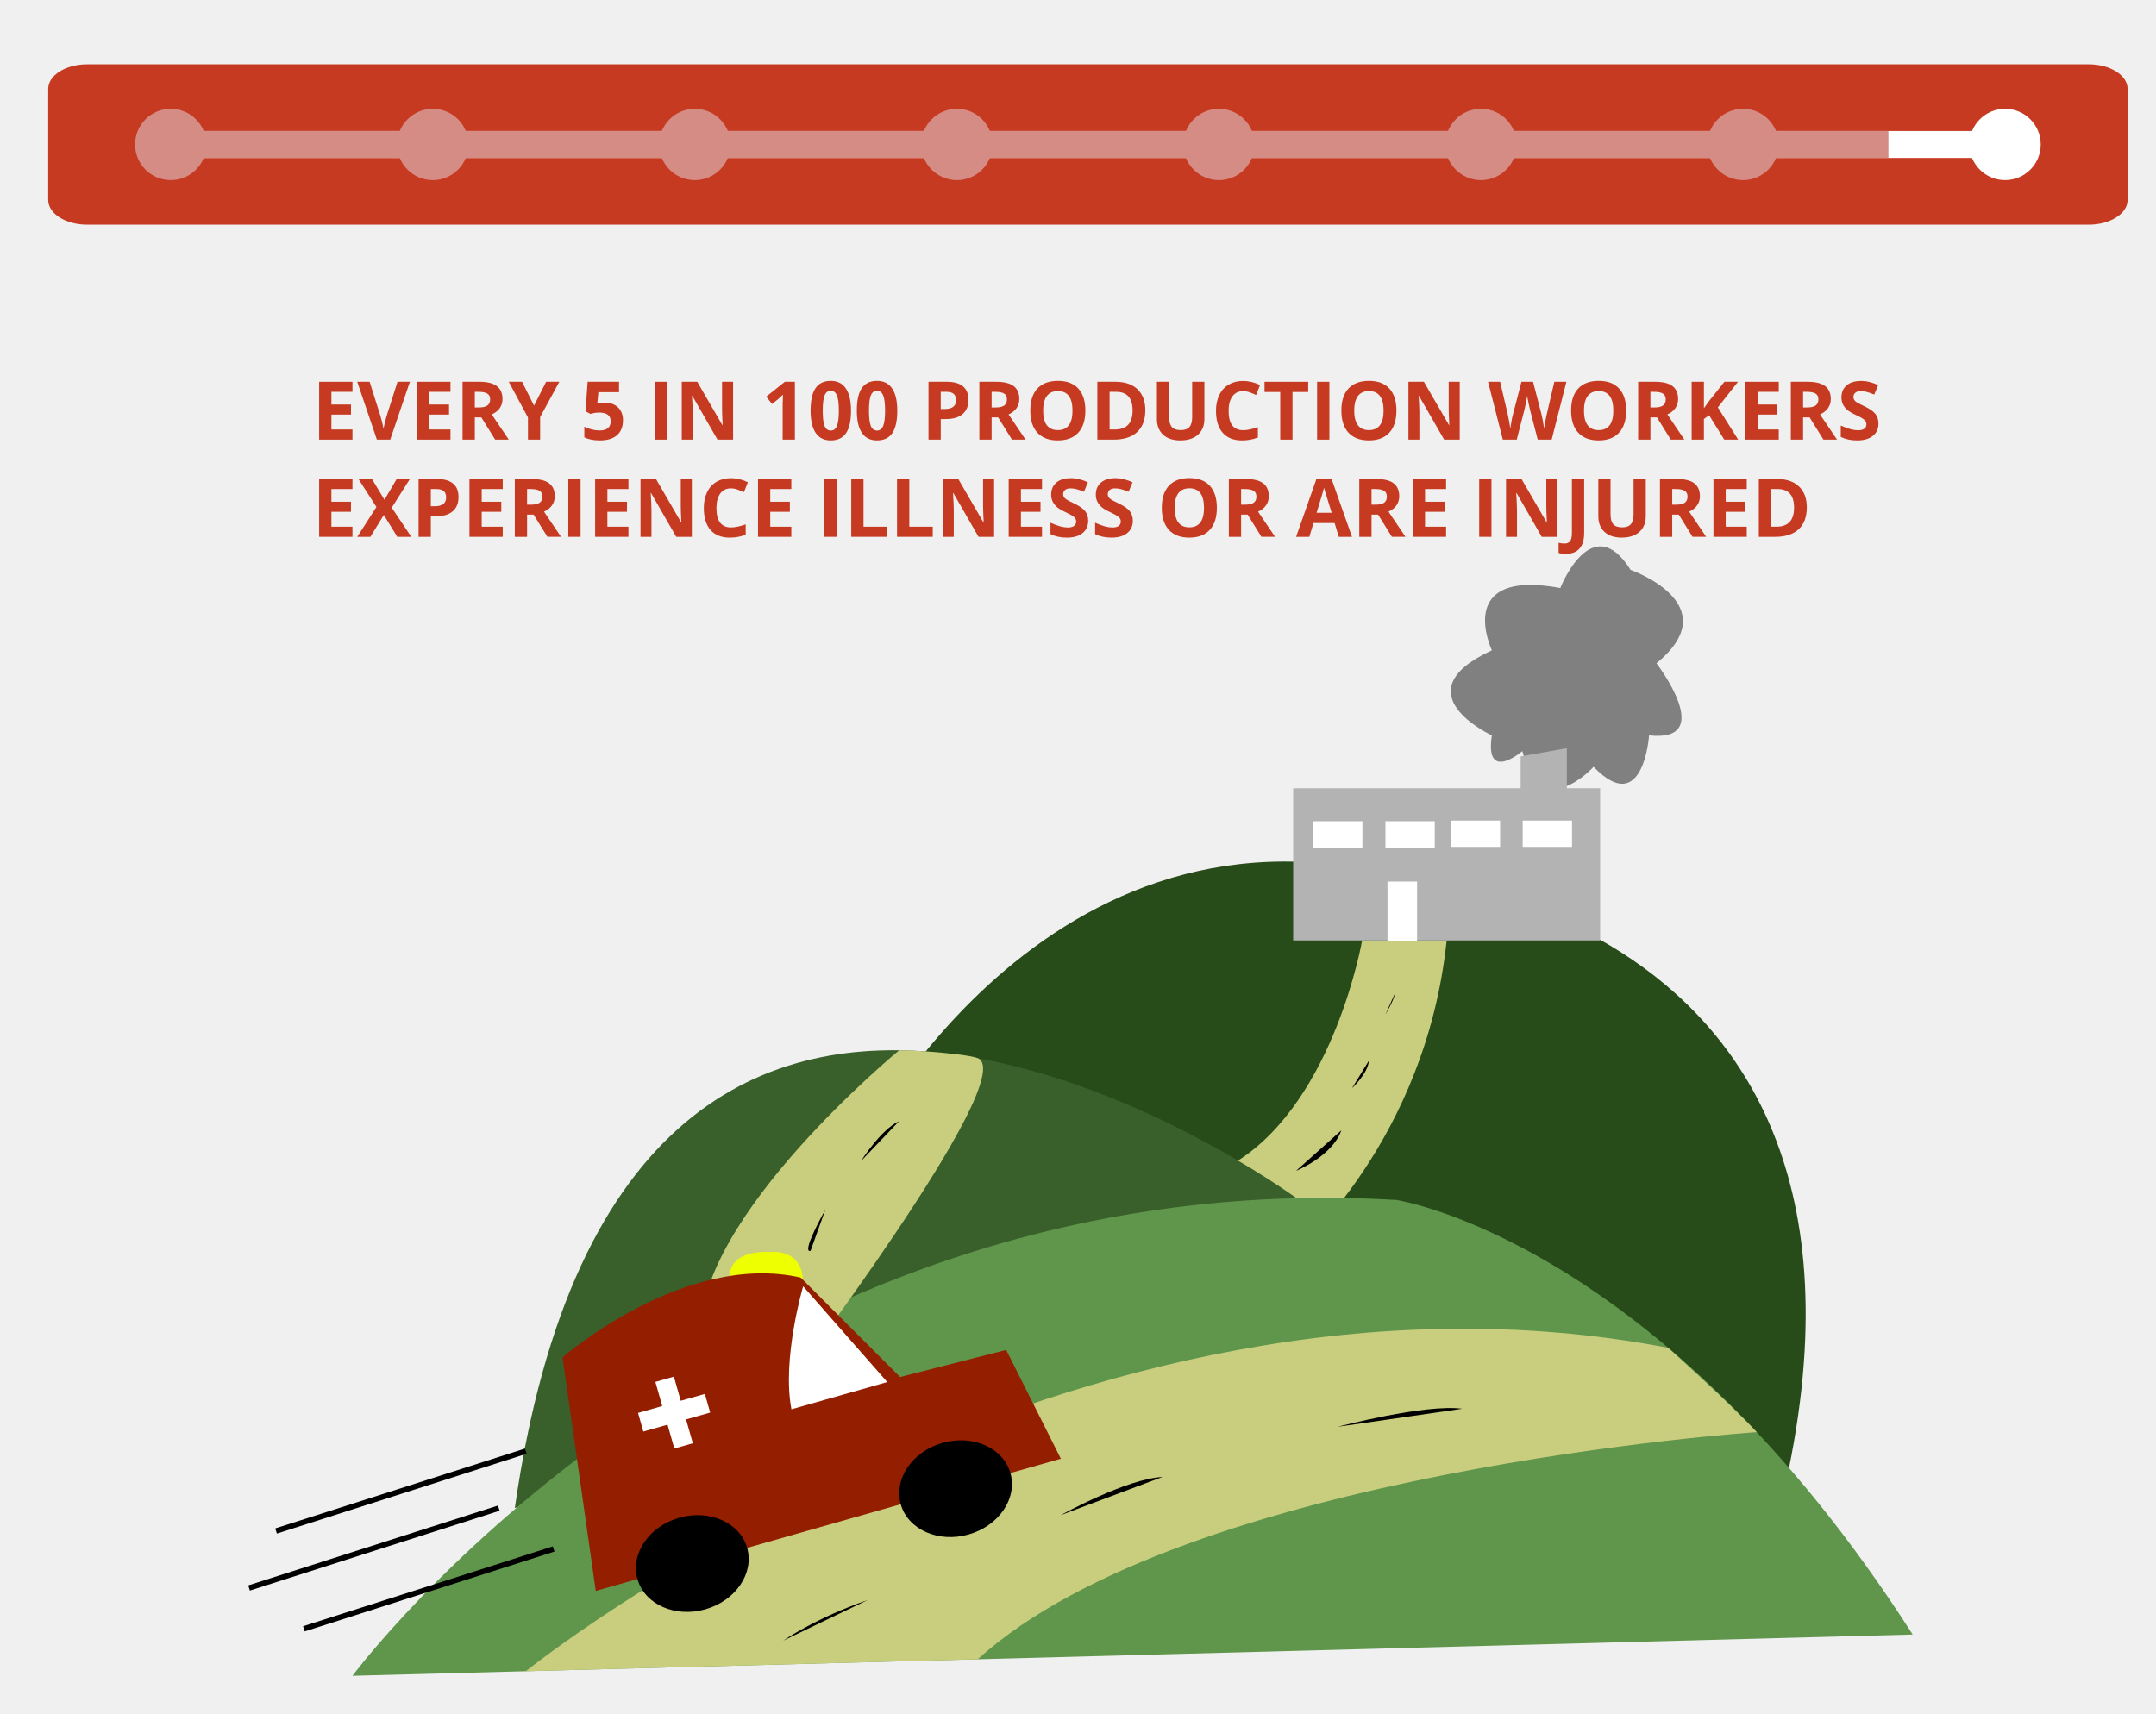
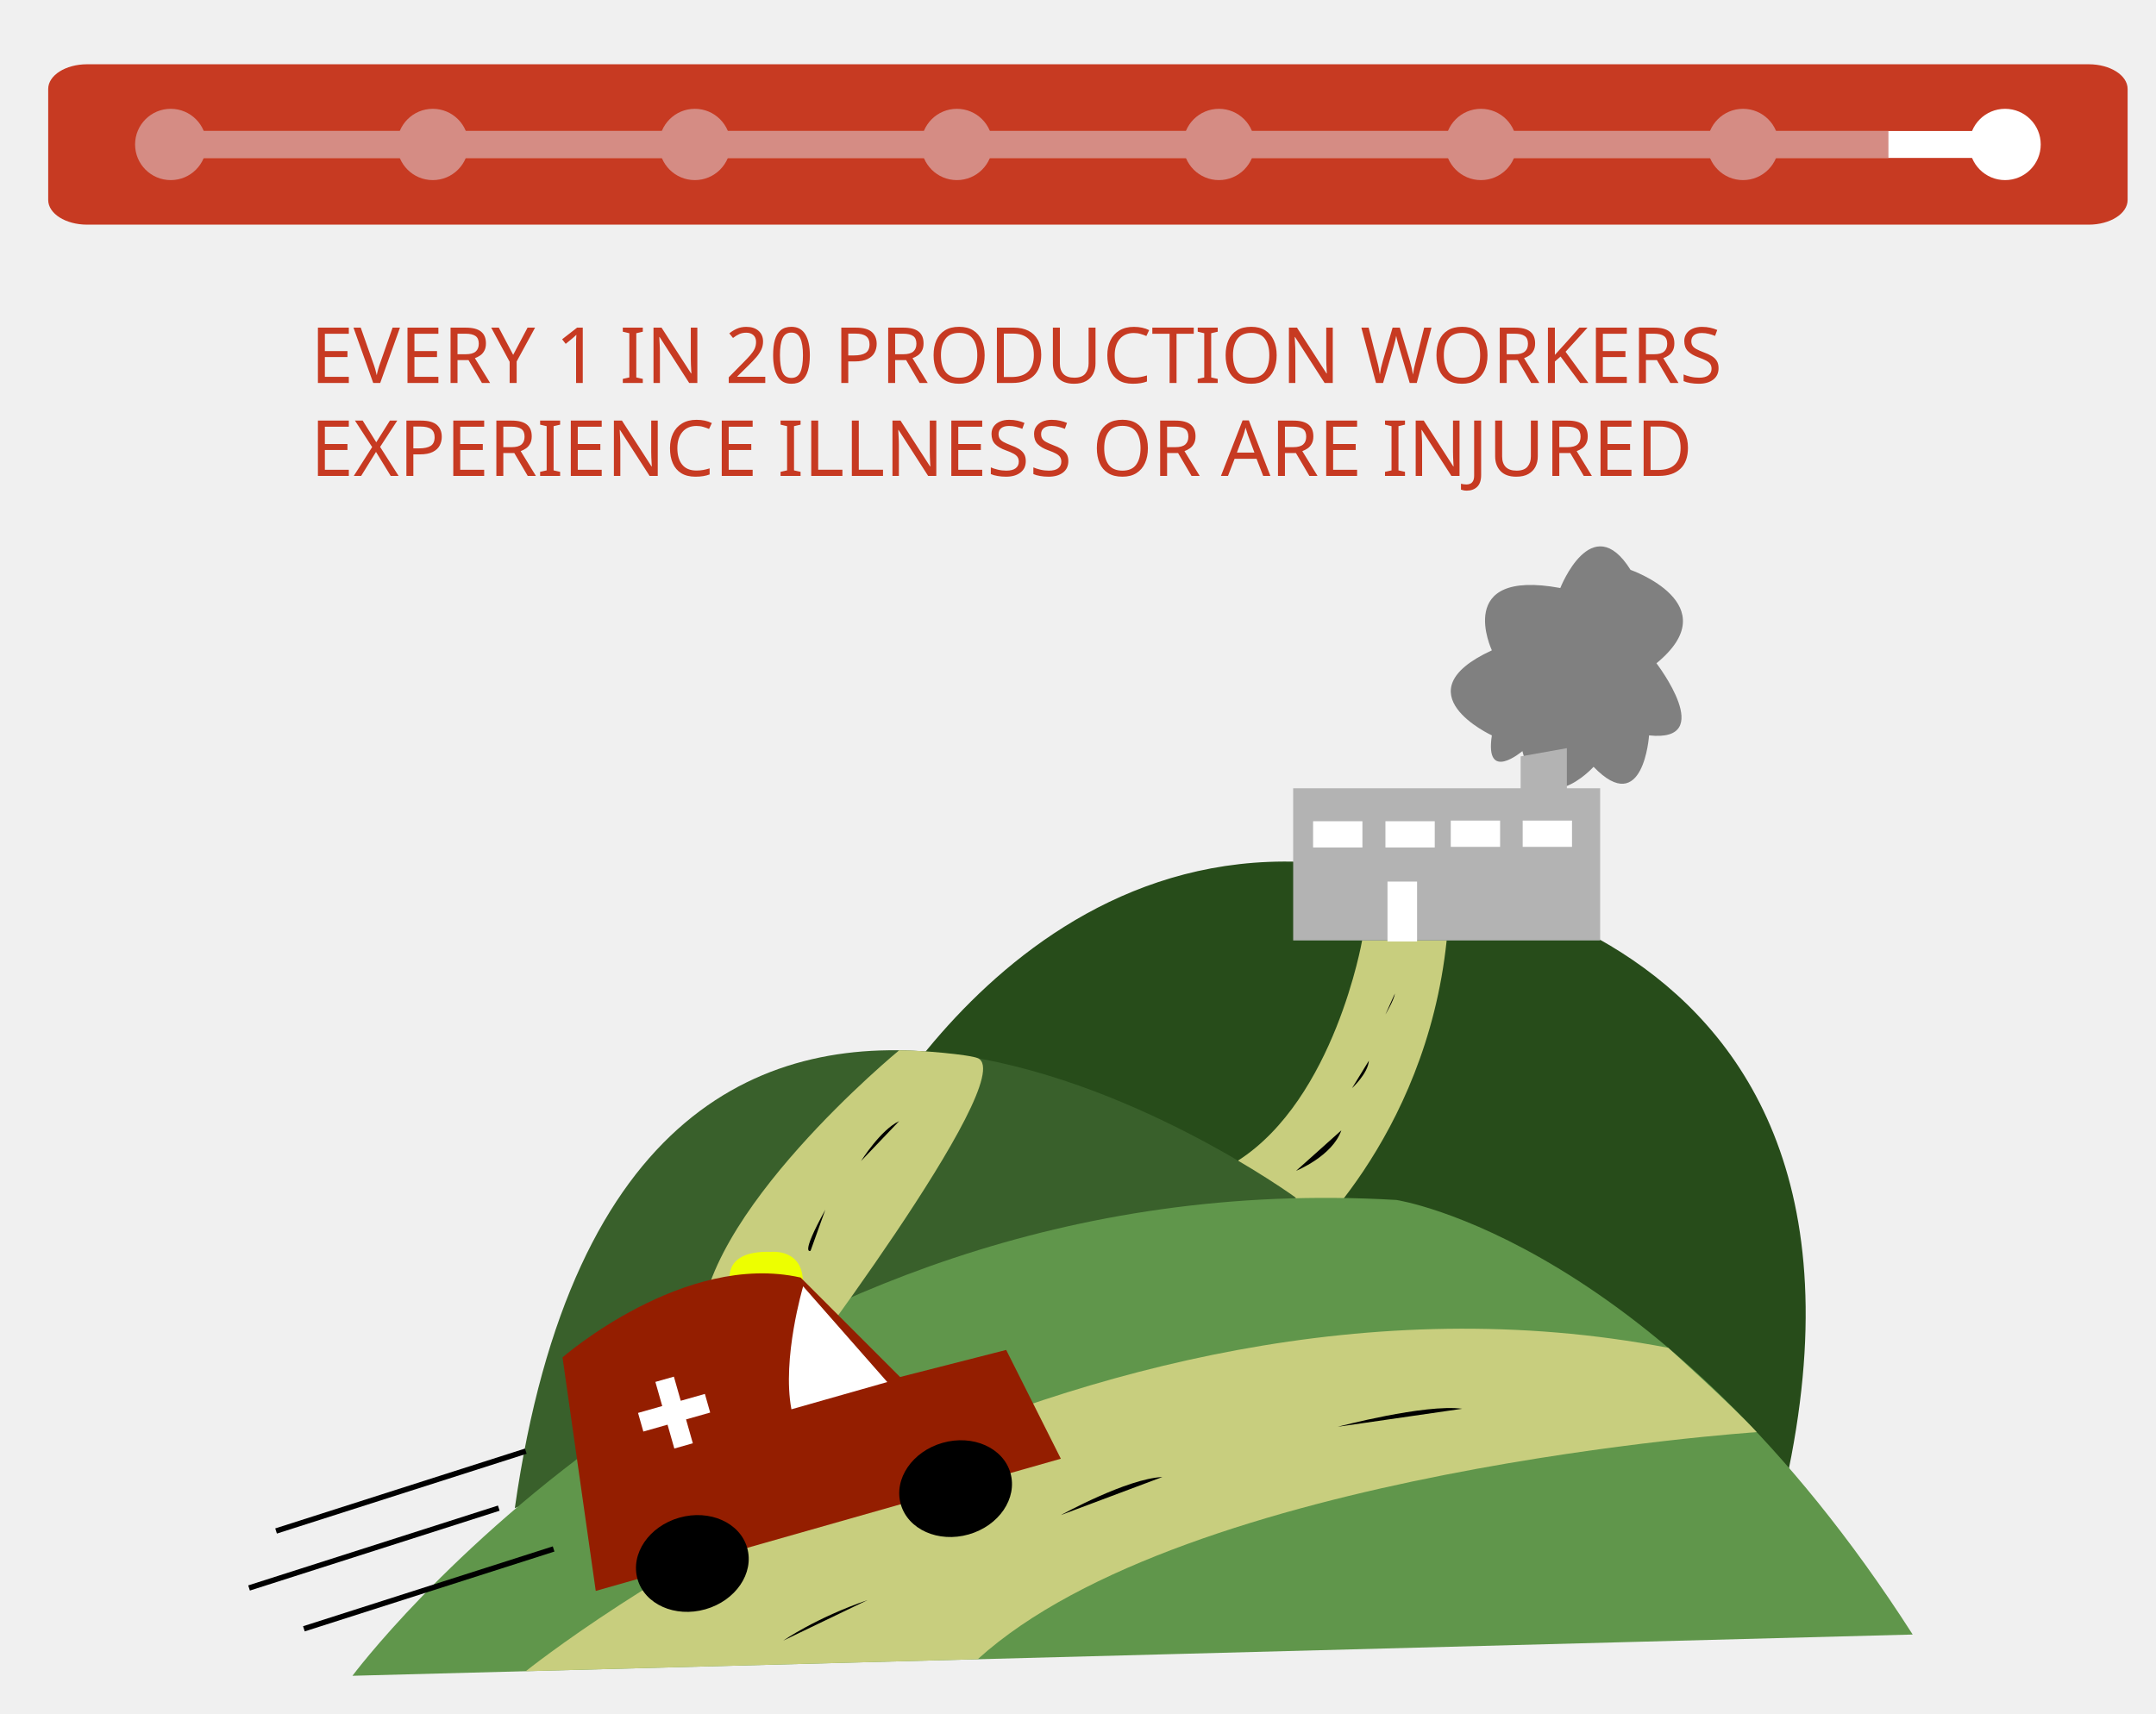
<svg xmlns="http://www.w3.org/2000/svg" version="1.1" id="Layer_1" x="0px" y="0px" width="640px" height="508.919px" viewBox="0 0 640 508.919" enable-background="new 0 0 640 508.919" xml:space="preserve">
  <path fill="#274C1A" d="M252.622,345.716c0,0,54.15-112.988,161.904-85.624c0,0,168.621,10.566,108.55,206.95L252.622,345.716z" />
-   <path fill="#C8CE7E" d="M404.339,279.241c0,0-8.137,46.954-36.838,65.374l17.24,26.758c0,0,38.48-32.577,44.694-92.132H404.339z" />
+   <path fill="#C8CE7E" d="M404.339,279.241c0,0-8.137,46.954-36.838,65.374l17.24,26.758c0,0,38.48-32.577,44.694-92.132  L404.339,279.241L404.339,279.241z" />
  <path fill="#39602B" d="M384.742,355.678c0,0-198.192-144.872-231.921,92.124" />
  <path fill="#60964B" d="M104.624,497.58c0,0,113.361-152.824,309.902-141.28c0,0,78.207,11.77,153.248,129.03L104.624,497.58z" />
  <path fill="#C8CE7E" d="M156.081,496.219c0,0,161.679-130.051,339.118-96.021c0,0,19.207,17.272,26.284,25.04  c0,0-169.37,11.276-231.261,67.433L156.081,496.219z" />
  <path fill="#C8CE7E" d="M266.911,311.86c0,0-59.913,49.251-58.951,84.366c0.962,35.116,23.571,17.798,23.571,17.798  s71.378-93.728,58.813-99.791C288.052,313.128,272.799,311.803,266.911,311.86z" />
  <path fill="#808080" d="M442.857,218.353c0,0-27.447-12.626,0-25.252c0,0-11.528-24.381,20.311-18.504c0,0,9.332-23.786,20.86-5.386  c0,0,29.094,10.166,7.685,27.732c0,0,18.115,23.605-2.196,21.409c0,0-1.647,24.703-16.468,9.332c0,0-15.645,17.303-21.134-4.66  C451.915,223.025,440.661,232.626,442.857,218.353z" />
  <rect x="383.873" y="234.053" fill="#B3B3B3" width="91.125" height="45.188" />
  <polyline fill="#B3B3B3" points="451.394,235.015 451.394,224.596 465.117,222.149 465.117,235.015 " />
  <polyline fill="#FFFFFF" points="411.869,279.554 411.869,261.762 420.652,261.762 420.652,279.554 " />
  <polyline fill="#FFFFFF" points="389.789,243.845 404.428,243.845 404.428,251.644 389.789,251.644 389.789,244.746 " />
  <polyline fill="#FFFFFF" points="411.259,243.845 425.898,243.845 425.898,251.644 411.259,251.644 411.259,244.746 " />
  <polyline fill="#FFFFFF" points="430.658,243.652 445.297,243.652 445.297,251.451 430.658,251.451 430.658,244.553 " />
  <path fill="#EDFF00" d="M217.069,382.475c0,0-4.307-11.305,11.843-10.766c0,0,9.69-1.077,9.42,9.421L217.069,382.475z" />
  <polyline fill="#FFFFFF" points="452.003,243.652 466.642,243.652 466.642,251.451 452.003,251.451 452.003,244.553 " />
  <path fill="#941E00" d="M166.982,403.036c0,0,36.09-31.51,70.689-23.699l29.513,29.53l31.501-8.04l16.223,32.301l-138.063,39.255  L166.982,403.036z" />
-   <ellipse transform="matrix(0.9619 -0.2735 0.2735 0.9619 -119.1284 73.9006)" cx="205.5" cy="464.236" rx="16.926" ry="14.139" />
-   <ellipse transform="matrix(0.9619 -0.2735 0.2735 0.9619 -110.0722 94.4261)" cx="283.648" cy="442.016" rx="16.926" ry="14.139" />
+   <ellipse transform="matrix(-0.2735 -0.9619 0.9619 -0.2735 -184.8289 788.8878)" cx="205.511" cy="464.245" rx="14.139" ry="16.926" />
+   <ellipse transform="matrix(-0.2735 -0.9619 0.9619 -0.2735 -63.9318 835.7591)" cx="283.66" cy="442.024" rx="14.139" ry="16.926" />
  <path fill="#FFFFFF" d="M238.412,381.942c0,0-6.358,21.438-3.48,36.512l28.454-8.09" />
  <g>
    <path fill="#FFFFFF" d="M198.157,423.021l-7.184,2.043l-1.574-5.535l7.184-2.043l-2.037-7.164l5.494-1.562l2.037,7.164l7.165-2.037   l1.574,5.535l-7.165,2.037l2.014,7.082l-5.494,1.562L198.157,423.021z" />
  </g>
  <line fill="none" stroke="#000000" stroke-width="1.615" stroke-miterlimit="10" x1="148.059" y1="447.802" x2="73.929" y2="471.51" />
  <line fill="none" stroke="#000000" stroke-width="1.615" stroke-miterlimit="10" x1="164.339" y1="459.925" x2="90.209" y2="483.633" />
  <line fill="none" stroke="#000000" stroke-width="1.615" stroke-miterlimit="10" x1="156.081" y1="430.882" x2="81.951" y2="454.589" />
-   <g>
-     <g>
-       <path fill="#C73A22" d="M104.624,130.533h-9.888v-17.17h9.888v2.983h-6.248v3.77h5.814v2.983h-5.814v4.427h6.248V130.533z" />
-       <path fill="#C73A22" d="M118.001,113.363h3.675l-5.836,17.17h-3.969l-5.825-17.17h3.675l3.23,10.217    c0.179,0.603,0.365,1.305,0.558,2.108c0.192,0.802,0.311,1.36,0.358,1.673c0.085-0.72,0.38-1.981,0.88-3.782L118.001,113.363z" />
-       <path fill="#C73A22" d="M133.725,130.533h-9.888v-17.17h9.888v2.983h-6.248v3.77h5.814v2.983h-5.814v4.427h6.248V130.533z" />
-       <path fill="#C73A22" d="M140.948,123.945v6.588h-3.641v-17.17h5.003c2.333,0,4.059,0.425,5.179,1.274    c1.12,0.85,1.68,2.14,1.68,3.87c0,1.01-0.278,1.908-0.834,2.695c-0.556,0.786-1.343,1.403-2.36,1.849    c2.584,3.86,4.266,6.354,5.05,7.481h-4.04l-4.099-6.588H140.948z M140.948,120.985h1.174c1.151,0,2-0.192,2.548-0.575    c0.548-0.383,0.822-0.986,0.822-1.809c0-0.814-0.28-1.393-0.839-1.738c-0.56-0.344-1.427-0.517-2.602-0.517h-1.104V120.985z" />
-       <path fill="#C73A22" d="M158.529,120.433l3.582-7.07h3.923l-5.696,10.487v6.682h-3.617v-6.565l-5.695-10.605h3.946    L158.529,120.433z" />
-       <path fill="#C73A22" d="M179.492,119.564c1.659,0,2.981,0.466,3.964,1.398c0.982,0.932,1.473,2.208,1.473,3.829    c0,1.919-0.591,3.394-1.773,4.427c-1.183,1.033-2.874,1.55-5.073,1.55c-1.911,0-3.453-0.309-4.627-0.928v-3.136    c0.618,0.329,1.339,0.597,2.161,0.804c0.822,0.208,1.601,0.311,2.337,0.311c2.215,0,3.324-0.908,3.324-2.725    c0-1.73-1.147-2.595-3.441-2.595c-0.415,0-0.873,0.041-1.374,0.123c-0.502,0.083-0.909,0.171-1.221,0.264l-1.445-0.775    l0.646-8.749h9.313v3.077h-6.13l-0.317,3.371l0.411-0.082C178.196,119.619,178.788,119.564,179.492,119.564z" />
-       <path fill="#C73A22" d="M194.418,130.533v-17.17h3.641v17.17H194.418z" />
-       <path fill="#C73A22" d="M217.613,130.533h-4.627l-7.469-12.989h-0.106c0.148,2.294,0.224,3.93,0.224,4.909v8.08h-3.254v-17.17    h4.592l7.457,12.86h0.083c-0.117-2.231-0.177-3.809-0.177-4.733v-8.127h3.277V130.533z" />
-       <path fill="#C73A22" d="M235.957,130.533h-3.629v-9.935l0.036-1.632l0.058-1.785c-0.603,0.603-1.021,0.998-1.256,1.186    l-1.973,1.585l-1.75-2.184l5.532-4.404h2.983V130.533z" />
-       <path fill="#C73A22" d="M252.622,121.948c0,2.999-0.491,5.219-1.474,6.659c-0.982,1.441-2.495,2.161-4.539,2.161    c-1.981,0-3.474-0.744-4.481-2.231c-1.005-1.487-1.509-3.683-1.509-6.588c0-3.03,0.49-5.263,1.468-6.7    c0.978-1.437,2.485-2.155,4.521-2.155c1.98,0,3.478,0.752,4.492,2.255C252.115,116.851,252.622,119.052,252.622,121.948z     M244.225,121.948c0,2.106,0.181,3.615,0.546,4.527c0.364,0.912,0.976,1.368,1.838,1.368c0.846,0,1.456-0.462,1.832-1.386    c0.376-0.924,0.564-2.427,0.564-4.51c0-2.106-0.19-3.619-0.569-4.539c-0.38-0.92-0.988-1.38-1.826-1.38    c-0.853,0-1.464,0.46-1.832,1.38C244.408,118.329,244.225,119.842,244.225,121.948z" />
-       <path fill="#C73A22" d="M266.351,121.948c0,2.999-0.491,5.219-1.474,6.659c-0.983,1.441-2.495,2.161-4.539,2.161    c-1.981,0-3.474-0.744-4.481-2.231c-1.006-1.487-1.509-3.683-1.509-6.588c0-3.03,0.489-5.263,1.468-6.7    c0.979-1.437,2.486-2.155,4.522-2.155c1.98,0,3.478,0.752,4.492,2.255C265.844,116.851,266.351,119.052,266.351,121.948z     M257.953,121.948c0,2.106,0.182,3.615,0.547,4.527c0.364,0.912,0.976,1.368,1.838,1.368c0.846,0,1.456-0.462,1.832-1.386    c0.376-0.924,0.564-2.427,0.564-4.51c0-2.106-0.19-3.619-0.569-4.539c-0.38-0.92-0.989-1.38-1.826-1.38    c-0.854,0-1.465,0.46-1.832,1.38C258.138,118.329,257.953,119.842,257.953,121.948z" />
-       <path fill="#C73A22" d="M287.478,118.719c0,1.848-0.577,3.261-1.732,4.24c-1.155,0.979-2.797,1.468-4.926,1.468h-1.562v6.107    h-3.641v-17.17h5.485c2.082,0,3.666,0.448,4.75,1.344C286.936,115.605,287.478,116.942,287.478,118.719z M279.257,121.443h1.198    c1.12,0,1.957-0.221,2.513-0.663c0.556-0.443,0.834-1.087,0.834-1.932c0-0.853-0.233-1.483-0.699-1.891    c-0.466-0.407-1.196-0.611-2.19-0.611h-1.656V121.443z" />
-       <path fill="#C73A22" d="M294.36,123.945v6.588h-3.641v-17.17h5.003c2.333,0,4.06,0.425,5.18,1.274    c1.119,0.85,1.679,2.14,1.679,3.87c0,1.01-0.278,1.908-0.833,2.695c-0.556,0.786-1.344,1.403-2.361,1.849    c2.584,3.86,4.267,6.354,5.05,7.481h-4.04l-4.098-6.588H294.36z M294.36,120.985h1.174c1.151,0,2-0.192,2.549-0.575    c0.548-0.383,0.822-0.986,0.822-1.809c0-0.814-0.28-1.393-0.84-1.738c-0.56-0.344-1.427-0.517-2.602-0.517h-1.104V120.985z" />
-       <path fill="#C73A22" d="M322.182,121.925c0,2.842-0.705,5.026-2.114,6.553c-1.409,1.527-3.429,2.29-6.06,2.29    c-2.631,0-4.651-0.763-6.06-2.29c-1.409-1.527-2.114-3.719-2.114-6.577c0-2.858,0.706-5.04,2.12-6.547    c1.413-1.507,3.439-2.261,6.077-2.261c2.639,0,4.657,0.76,6.054,2.278C321.483,116.891,322.182,119.075,322.182,121.925z     M309.651,121.925c0,1.919,0.365,3.363,1.092,4.334c0.729,0.971,1.817,1.456,3.266,1.456c2.904,0,4.357-1.93,4.357-5.79    c0-3.868-1.444-5.802-4.334-5.802c-1.448,0-2.54,0.487-3.276,1.462C310.019,118.56,309.651,120.007,309.651,121.925z" />
-       <path fill="#C73A22" d="M339.985,121.784c0,2.827-0.804,4.991-2.413,6.494c-1.609,1.503-3.933,2.255-6.97,2.255h-4.862v-17.17    h5.391c2.803,0,4.979,0.74,6.53,2.22C339.211,117.063,339.985,119.13,339.985,121.784z M336.204,121.878    c0-3.688-1.629-5.531-4.886-5.531h-1.938v11.18h1.562C334.45,127.527,336.204,125.644,336.204,121.878z" />
-       <path fill="#C73A22" d="M357.519,113.363v11.11c0,1.268-0.284,2.38-0.851,3.335c-0.568,0.955-1.388,1.687-2.461,2.196    c-1.073,0.509-2.341,0.763-3.805,0.763c-2.208,0-3.922-0.566-5.144-1.697c-1.221-1.132-1.832-2.68-1.832-4.645v-11.063h3.629    v10.511c0,1.323,0.266,2.294,0.799,2.913c0.532,0.619,1.413,0.928,2.642,0.928c1.19,0,2.053-0.311,2.589-0.934    c0.536-0.622,0.804-1.599,0.804-2.93v-10.487H357.519z" />
-       <path fill="#C73A22" d="M369.016,116.147c-1.37,0-2.431,0.515-3.182,1.544c-0.752,1.03-1.127,2.465-1.127,4.304    c0,3.829,1.437,5.743,4.31,5.743c1.206,0,2.666-0.301,4.381-0.904v3.053c-1.409,0.587-2.983,0.881-4.721,0.881    c-2.497,0-4.408-0.757-5.731-2.273c-1.323-1.515-1.984-3.689-1.984-6.524c0-1.785,0.324-3.349,0.974-4.691    c0.65-1.343,1.583-2.372,2.801-3.089c1.218-0.716,2.645-1.074,4.28-1.074c1.669,0,3.344,0.404,5.026,1.21l-1.174,2.959    c-0.642-0.305-1.287-0.571-1.937-0.799C370.281,116.26,369.643,116.147,369.016,116.147z" />
-       <path fill="#C73A22" d="M383.674,130.533h-3.641v-14.14h-4.663v-3.03h12.965v3.03h-4.662V130.533z" />
-       <path fill="#C73A22" d="M390.978,130.533v-17.17h3.641v17.17H390.978z" />
-       <path fill="#C73A22" d="M414.526,121.925c0,2.842-0.705,5.026-2.114,6.553s-3.429,2.29-6.06,2.29s-4.651-0.763-6.06-2.29    s-2.114-3.719-2.114-6.577c0-2.858,0.706-5.04,2.12-6.547c1.413-1.507,3.439-2.261,6.077-2.261c2.639,0,4.657,0.76,6.054,2.278    C413.827,116.891,414.526,119.075,414.526,121.925z M401.994,121.925c0,1.919,0.365,3.363,1.092,4.334    c0.729,0.971,1.817,1.456,3.266,1.456c2.904,0,4.357-1.93,4.357-5.79c0-3.868-1.444-5.802-4.334-5.802    c-1.448,0-2.54,0.487-3.276,1.462C402.362,118.56,401.994,120.007,401.994,121.925z" />
-       <path fill="#C73A22" d="M433.315,130.533h-4.626l-7.469-12.989h-0.106c0.148,2.294,0.223,3.93,0.223,4.909v8.08h-3.253v-17.17    h4.592l7.457,12.86h0.082c-0.116-2.231-0.176-3.809-0.176-4.733v-8.127h3.276V130.533z" />
-       <path fill="#C73A22" d="M460.609,130.533h-4.145l-2.326-9.019c-0.085-0.321-0.233-0.985-0.44-1.991    c-0.208-1.006-0.327-1.681-0.359-2.026c-0.047,0.423-0.163,1.102-0.351,2.038c-0.188,0.935-0.334,1.603-0.435,2.002l-2.314,8.996    h-4.134l-4.38-17.17h3.581l2.197,9.372c0.383,1.731,0.661,3.23,0.834,4.498c0.047-0.446,0.154-1.137,0.322-2.073    c0.168-0.935,0.327-1.662,0.476-2.178l2.501-9.618h3.441l2.502,9.618c0.11,0.431,0.247,1.088,0.411,1.973    c0.165,0.885,0.29,1.644,0.376,2.278c0.079-0.611,0.204-1.372,0.376-2.284c0.173-0.912,0.329-1.65,0.47-2.214l2.185-9.372h3.581    L460.609,130.533z" />
-       <path fill="#C73A22" d="M482.723,121.925c0,2.842-0.705,5.026-2.114,6.553s-3.429,2.29-6.06,2.29c-2.631,0-4.651-0.763-6.06-2.29    c-1.409-1.527-2.114-3.719-2.114-6.577c0-2.858,0.706-5.04,2.12-6.547c1.413-1.507,3.439-2.261,6.077-2.261    c2.639,0,4.657,0.76,6.054,2.278C482.024,116.891,482.723,119.075,482.723,121.925z M470.192,121.925    c0,1.919,0.365,3.363,1.092,4.334c0.729,0.971,1.817,1.456,3.266,1.456c2.904,0,4.357-1.93,4.357-5.79    c0-3.868-1.444-5.802-4.334-5.802c-1.448,0-2.54,0.487-3.276,1.462C470.56,118.56,470.192,120.007,470.192,121.925z" />
-       <path fill="#C73A22" d="M489.922,123.945v6.588h-3.641v-17.17h5.003c2.333,0,4.06,0.425,5.18,1.274    c1.119,0.85,1.679,2.14,1.679,3.87c0,1.01-0.278,1.908-0.833,2.695c-0.556,0.786-1.344,1.403-2.361,1.849    c2.584,3.86,4.267,6.354,5.05,7.481h-4.04l-4.098-6.588H489.922z M489.922,120.985h1.174c1.151,0,2-0.192,2.549-0.575    c0.548-0.383,0.821-0.986,0.821-1.809c0-0.814-0.28-1.393-0.839-1.738c-0.56-0.344-1.427-0.517-2.602-0.517h-1.104V120.985z" />
-       <path fill="#C73A22" d="M515.97,130.533h-4.134l-4.498-7.234l-1.538,1.104v6.13h-3.641v-17.17h3.641v7.857l1.433-2.02l4.651-5.837    h4.04l-5.989,7.598L515.97,130.533z" />
-       <path fill="#C73A22" d="M528.02,130.533h-9.888v-17.17h9.888v2.983h-6.248v3.77h5.813v2.983h-5.813v4.427h6.248V130.533z" />
-       <path fill="#C73A22" d="M535.242,123.945v6.588h-3.641v-17.17h5.003c2.333,0,4.06,0.425,5.18,1.274    c1.119,0.85,1.679,2.14,1.679,3.87c0,1.01-0.278,1.908-0.833,2.695c-0.556,0.786-1.344,1.403-2.361,1.849    c2.584,3.86,4.267,6.354,5.05,7.481h-4.04l-4.098-6.588H535.242z M535.242,120.985h1.174c1.151,0,2-0.192,2.549-0.575    c0.548-0.383,0.821-0.986,0.821-1.809c0-0.814-0.28-1.393-0.839-1.738c-0.56-0.344-1.427-0.517-2.602-0.517h-1.104V120.985z" />
-       <path fill="#C73A22" d="M557.615,125.765c0,1.55-0.558,2.772-1.674,3.664c-1.115,0.893-2.667,1.339-4.656,1.339    c-1.832,0-3.453-0.344-4.862-1.033v-3.382c1.158,0.517,2.139,0.881,2.942,1.092s1.537,0.317,2.202,0.317    c0.799,0,1.411-0.153,1.838-0.458c0.427-0.305,0.641-0.759,0.641-1.362c0-0.336-0.094-0.636-0.282-0.899    c-0.188-0.262-0.464-0.514-0.829-0.757c-0.364-0.242-1.106-0.63-2.225-1.163c-1.049-0.493-1.837-0.967-2.361-1.421    c-0.524-0.454-0.943-0.982-1.256-1.585c-0.314-0.603-0.47-1.307-0.47-2.114c0-1.519,0.514-2.713,1.544-3.582    s2.453-1.304,4.269-1.304c0.893,0,1.744,0.106,2.555,0.317c0.81,0.211,1.657,0.509,2.542,0.893l-1.174,2.83    c-0.916-0.376-1.673-0.638-2.273-0.787c-0.598-0.148-1.188-0.223-1.767-0.223c-0.689,0-1.218,0.161-1.586,0.482    c-0.367,0.321-0.551,0.74-0.551,1.257c0,0.321,0.074,0.601,0.223,0.839c0.149,0.239,0.386,0.47,0.711,0.693    c0.324,0.223,1.094,0.624,2.307,1.204c1.605,0.768,2.705,1.537,3.301,2.307C557.317,123.7,557.615,124.646,557.615,125.765z" />
-       <path fill="#C73A22" d="M104.624,159.395h-9.888v-17.17h9.888v2.983h-6.248v3.77h5.814v2.983h-5.814v4.427h6.248V159.395z" />
-       <path fill="#C73A22" d="M122.087,159.395h-4.157l-3.993-6.494l-3.993,6.494h-3.899l5.695-8.855l-5.332-8.315h4.016l3.7,6.177    l3.628-6.177h3.923l-5.39,8.514L122.087,159.395z" />
-       <path fill="#C73A22" d="M136.11,147.581c0,1.848-0.578,3.261-1.732,4.24c-1.155,0.979-2.797,1.468-4.927,1.468h-1.561v6.107    h-3.641v-17.17h5.484c2.083,0,3.666,0.448,4.751,1.344C135.568,144.467,136.11,145.804,136.11,147.581z M127.889,150.305h1.198    c1.119,0,1.957-0.221,2.513-0.663c0.555-0.443,0.833-1.087,0.833-1.932c0-0.853-0.233-1.484-0.698-1.891    c-0.466-0.407-1.197-0.611-2.191-0.611h-1.655V150.305z" />
-       <path fill="#C73A22" d="M149.24,159.395h-9.888v-17.17h9.888v2.983h-6.248v3.77h5.813v2.983h-5.813v4.427h6.248V159.395z" />
-       <path fill="#C73A22" d="M156.462,152.807v6.588h-3.641v-17.17h5.003c2.333,0,4.06,0.425,5.18,1.274    c1.119,0.85,1.679,2.14,1.679,3.87c0,1.01-0.278,1.908-0.833,2.695c-0.556,0.786-1.344,1.403-2.361,1.849    c2.584,3.86,4.267,6.354,5.05,7.481h-4.04l-4.098-6.588H156.462z M156.462,149.847h1.174c1.151,0,2-0.192,2.549-0.575    c0.548-0.383,0.822-0.986,0.822-1.809c0-0.814-0.28-1.393-0.84-1.738c-0.56-0.344-1.427-0.517-2.602-0.517h-1.104V149.847z" />
-       <path fill="#C73A22" d="M168.699,159.395v-17.17h3.641v17.17H168.699z" />
-       <path fill="#C73A22" d="M186.55,159.395h-9.888v-17.17h9.888v2.983h-6.248v3.77h5.814v2.983h-5.814v4.427h6.248V159.395z" />
-       <path fill="#C73A22" d="M205.364,159.395h-4.627l-7.469-12.989h-0.105c0.148,2.294,0.223,3.93,0.223,4.909v8.08h-3.253v-17.17    h4.591l7.458,12.86h0.082c-0.117-2.231-0.176-3.809-0.176-4.733v-8.127h3.276V159.395z" />
-       <path fill="#C73A22" d="M216.979,145.009c-1.371,0-2.431,0.515-3.183,1.544c-0.752,1.03-1.127,2.465-1.127,4.304    c0,3.829,1.437,5.743,4.311,5.743c1.205,0,2.665-0.301,4.38-0.904v3.053c-1.409,0.587-2.983,0.881-4.721,0.881    c-2.497,0-4.408-0.757-5.731-2.273c-1.323-1.514-1.984-3.689-1.984-6.524c0-1.785,0.324-3.349,0.974-4.691    c0.65-1.343,1.584-2.372,2.801-3.089c1.218-0.716,2.645-1.074,4.281-1.074c1.668,0,3.343,0.404,5.026,1.21l-1.174,2.96    c-0.643-0.305-1.288-0.571-1.938-0.799C218.243,145.122,217.605,145.009,216.979,145.009z" />
-       <path fill="#C73A22" d="M234.9,159.395h-9.888v-17.17h9.888v2.983h-6.248v3.77h5.813v2.983h-5.813v4.427h6.248V159.395z" />
-       <path fill="#C73A22" d="M244.73,159.395v-17.17h3.641v17.17H244.73z" />
-       <path fill="#C73A22" d="M252.692,159.395v-17.17h3.641v14.163h6.965v3.006H252.692z" />
-       <path fill="#C73A22" d="M266.28,159.395v-17.17h3.641v14.163h6.964v3.006H266.28z" />
-       <path fill="#C73A22" d="M295.1,159.395h-4.627l-7.469-12.989h-0.106c0.148,2.294,0.224,3.93,0.224,4.909v8.08h-3.254v-17.17h4.592    l7.457,12.86H292c-0.117-2.231-0.177-3.809-0.177-4.733v-8.127h3.277V159.395z" />
-       <path fill="#C73A22" d="M309.31,159.395h-9.888v-17.17h9.888v2.983h-6.248v3.77h5.812v2.983h-5.812v4.427h6.248V159.395z" />
-       <path fill="#C73A22" d="M323.027,154.627c0,1.55-0.558,2.772-1.674,3.664c-1.115,0.893-2.667,1.339-4.656,1.339    c-1.832,0-3.453-0.344-4.862-1.033v-3.382c1.158,0.517,2.139,0.881,2.942,1.092c0.802,0.211,1.537,0.317,2.202,0.317    c0.799,0,1.411-0.153,1.838-0.458s0.641-0.759,0.641-1.362c0-0.336-0.094-0.636-0.282-0.899c-0.188-0.262-0.464-0.514-0.829-0.757    c-0.364-0.242-1.106-0.63-2.225-1.163c-1.049-0.493-1.837-0.967-2.361-1.421c-0.524-0.454-0.943-0.982-1.256-1.585    c-0.314-0.603-0.47-1.307-0.47-2.114c0-1.519,0.514-2.713,1.544-3.582c1.03-0.869,2.453-1.304,4.269-1.304    c0.893,0,1.744,0.106,2.555,0.317c0.81,0.211,1.657,0.509,2.542,0.893l-1.174,2.83c-0.916-0.376-1.673-0.638-2.273-0.787    c-0.598-0.148-1.188-0.223-1.767-0.223c-0.689,0-1.218,0.161-1.586,0.482c-0.367,0.321-0.551,0.74-0.551,1.257    c0,0.321,0.074,0.601,0.223,0.839c0.149,0.239,0.386,0.47,0.711,0.693c0.324,0.223,1.094,0.624,2.307,1.204    c1.605,0.768,2.705,1.537,3.301,2.307C322.73,152.562,323.027,153.508,323.027,154.627z" />
-       <path fill="#C73A22" d="M336.275,154.627c0,1.55-0.558,2.772-1.674,3.664c-1.115,0.893-2.667,1.339-4.656,1.339    c-1.832,0-3.453-0.344-4.862-1.033v-3.382c1.158,0.517,2.139,0.881,2.942,1.092c0.802,0.211,1.537,0.317,2.202,0.317    c0.799,0,1.411-0.153,1.838-0.458s0.641-0.759,0.641-1.362c0-0.336-0.094-0.636-0.282-0.899c-0.188-0.262-0.464-0.514-0.829-0.757    c-0.364-0.242-1.106-0.63-2.225-1.163c-1.049-0.493-1.837-0.967-2.361-1.421c-0.524-0.454-0.943-0.982-1.256-1.585    c-0.314-0.603-0.47-1.307-0.47-2.114c0-1.519,0.514-2.713,1.544-3.582c1.03-0.869,2.453-1.304,4.269-1.304    c0.893,0,1.744,0.106,2.555,0.317c0.81,0.211,1.657,0.509,2.542,0.893l-1.174,2.83c-0.916-0.376-1.673-0.638-2.273-0.787    c-0.598-0.148-1.188-0.223-1.767-0.223c-0.689,0-1.218,0.161-1.586,0.482c-0.367,0.321-0.552,0.74-0.552,1.257    c0,0.321,0.074,0.601,0.223,0.839c0.149,0.239,0.386,0.47,0.711,0.693c0.324,0.223,1.094,0.624,2.307,1.204    c1.605,0.768,2.705,1.537,3.301,2.307C335.977,152.562,336.275,153.508,336.275,154.627z" />
-       <path fill="#C73A22" d="M361.219,150.787c0,2.842-0.705,5.026-2.114,6.553c-1.409,1.527-3.429,2.29-6.06,2.29    c-2.631,0-4.651-0.763-6.06-2.29c-1.409-1.527-2.114-3.719-2.114-6.577c0-2.858,0.706-5.04,2.12-6.547    c1.413-1.507,3.439-2.261,6.077-2.261c2.639,0,4.657,0.76,6.054,2.278C360.52,145.753,361.219,147.937,361.219,150.787z     M348.688,150.787c0,1.918,0.365,3.363,1.092,4.334c0.729,0.971,1.817,1.456,3.266,1.456c2.904,0,4.357-1.93,4.357-5.79    c0-3.868-1.444-5.802-4.334-5.802c-1.448,0-2.54,0.487-3.276,1.462C349.056,147.422,348.688,148.869,348.688,150.787z" />
-       <path fill="#C73A22" d="M368.418,152.807v6.588h-3.641v-17.17h5.003c2.333,0,4.06,0.425,5.18,1.274    c1.119,0.85,1.679,2.14,1.679,3.87c0,1.01-0.278,1.908-0.833,2.695c-0.556,0.786-1.344,1.403-2.361,1.849    c2.584,3.86,4.267,6.354,5.05,7.481h-4.04l-4.098-6.588H368.418z M368.418,149.847h1.174c1.151,0,2-0.192,2.549-0.575    c0.548-0.383,0.821-0.986,0.821-1.809c0-0.814-0.28-1.393-0.839-1.738c-0.56-0.344-1.427-0.517-2.602-0.517h-1.104V149.847z" />
-       <path fill="#C73A22" d="M397.414,159.395l-1.246-4.087h-6.259l-1.245,4.087h-3.923l6.06-17.24h4.451l6.082,17.24H397.414z     M395.3,152.255c-1.152-3.703-1.799-5.797-1.944-6.283c-0.146-0.485-0.249-0.869-0.311-1.151c-0.259,1.002-0.999,3.48-2.22,7.434    H395.3z" />
-       <path fill="#C73A22" d="M407.138,152.807v6.588h-3.641v-17.17h5.003c2.333,0,4.06,0.425,5.18,1.274    c1.119,0.85,1.679,2.14,1.679,3.87c0,1.01-0.278,1.908-0.833,2.695c-0.556,0.786-1.344,1.403-2.361,1.849    c2.584,3.86,4.267,6.354,5.05,7.481h-4.04l-4.098-6.588H407.138z M407.138,149.847h1.174c1.151,0,2-0.192,2.549-0.575    c0.548-0.383,0.821-0.986,0.821-1.809c0-0.814-0.28-1.393-0.839-1.738c-0.56-0.344-1.427-0.517-2.602-0.517h-1.104V149.847z" />
-       <path fill="#C73A22" d="M429.264,159.395h-9.888v-17.17h9.888v2.983h-6.248v3.77h5.813v2.983h-5.813v4.427h6.248V159.395z" />
-       <path fill="#C73A22" d="M439.094,159.395v-17.17h3.641v17.17H439.094z" />
-       <path fill="#C73A22" d="M462.288,159.395h-4.626l-7.469-12.989h-0.106c0.148,2.294,0.223,3.93,0.223,4.909v8.08h-3.253v-17.17    h4.592l7.457,12.86h0.082c-0.116-2.231-0.176-3.809-0.176-4.733v-8.127h3.276V159.395z" />
-       <path fill="#C73A22" d="M464.814,164.445c-0.823,0-1.539-0.086-2.15-0.258v-3.03c0.627,0.156,1.198,0.235,1.715,0.235    c0.799,0,1.37-0.249,1.715-0.746c0.345-0.497,0.517-1.274,0.517-2.331v-16.089h3.641v16.066c0,2.004-0.458,3.531-1.375,4.58    C467.962,163.92,466.607,164.445,464.814,164.445z" />
-       <path fill="#C73A22" d="M488.548,142.225v11.11c0,1.268-0.284,2.38-0.851,3.335c-0.568,0.955-1.388,1.687-2.461,2.196    c-1.073,0.509-2.341,0.763-3.805,0.763c-2.208,0-3.923-0.566-5.144-1.697c-1.221-1.132-1.832-2.68-1.832-4.645v-11.063h3.629    v10.511c0,1.323,0.266,2.294,0.799,2.913c0.532,0.619,1.413,0.928,2.642,0.928c1.19,0,2.053-0.311,2.589-0.934    c0.536-0.622,0.804-1.599,0.804-2.93v-10.487H488.548z" />
-       <path fill="#C73A22" d="M496.393,152.807v6.588h-3.641v-17.17h5.003c2.333,0,4.06,0.425,5.18,1.274    c1.119,0.85,1.679,2.14,1.679,3.87c0,1.01-0.278,1.908-0.833,2.695c-0.556,0.786-1.344,1.403-2.361,1.849    c2.584,3.86,4.267,6.354,5.05,7.481h-4.04l-4.098-6.588H496.393z M496.393,149.847h1.174c1.151,0,2-0.192,2.549-0.575    c0.548-0.383,0.821-0.986,0.821-1.809c0-0.814-0.28-1.393-0.839-1.738c-0.56-0.344-1.427-0.517-2.602-0.517h-1.104V149.847z" />
-       <path fill="#C73A22" d="M518.519,159.395h-9.888v-17.17h9.888v2.983h-6.248v3.77h5.813v2.983h-5.813v4.427h6.248V159.395z" />
-       <path fill="#C73A22" d="M536.346,150.646c0,2.827-0.804,4.991-2.413,6.494c-1.609,1.503-3.933,2.255-6.97,2.255h-4.862v-17.17    h5.391c2.803,0,4.979,0.74,6.53,2.22C535.571,145.925,536.346,147.992,536.346,150.646z M532.565,150.74    c0-3.688-1.629-5.531-4.885-5.531h-1.938v11.18h1.562C530.811,156.389,532.565,154.506,532.565,150.74z" />
-     </g>
-   </g>
  <path fill="#C73A22" d="M631.575,59.376c0,4.046-5.169,7.327-11.545,7.327H25.853c-6.376,0-11.545-3.28-11.545-7.327V26.409  c0-4.046,5.169-7.327,11.545-7.327H620.03c6.376,0,11.545,3.28,11.545,7.327V59.376z" />
  <line fill="none" stroke="#FFFFFF" stroke-width="8" stroke-miterlimit="10" x1="50.684" y1="42.893" x2="595.199" y2="42.893" />
  <circle fill="#D58C84" cx="50.684" cy="42.893" r="10.585" />
  <circle fill="#D58C84" cx="361.835" cy="42.893" r="10.585" />
  <circle fill="#FFFFFF" cx="595.199" cy="42.893" r="10.585" />
  <circle fill="#D58C84" cx="206.26" cy="42.893" r="10.585" />
  <circle fill="#D58C84" cx="517.412" cy="42.893" r="10.585" />
  <path fill="none" stroke="#D58C84" stroke-width="8" stroke-miterlimit="10" d="M50.684,42.893h509.889" />
  <circle fill="#D58C84" cx="284.048" cy="42.893" r="10.585" />
  <circle fill="#D58C84" cx="128.472" cy="42.893" r="10.585" />
  <circle fill="#D58C84" cx="439.624" cy="42.893" r="10.585" />
  <path fill="none" stroke="#C73A22" stroke-width="0.962" stroke-miterlimit="10" d="M311.835,405.366" />
  <path d="M232.492,487.142c0,0,9.621-6.734,25.014-12.026" />
  <path d="M314.908,449.866c0,0,19.564-10.828,30.147-11.309" />
  <path d="M397.109,423.645c0,0,25.873-6.853,36.937-5.351" />
  <path d="M240.619,371.373c0,0-3.316,1.764,4.38-12.186" />
  <path d="M255.582,344.756c0,0,5.821-9.307,11.329-11.869" />
  <path d="M384.742,347.642c0,0,10.759-4.329,13.436-12.026" />
  <path d="M401.336,323.109c0,0,4.741-4.329,5.016-8.178" />
  <path d="M411.259,301.222c0,0,2.583-4.329,2.824-6.253" />
+   <rect x="92.14" y="96.229" fill="none" width="445.537" height="50.231" />
+   <text transform="matrix(1 0 0 1 92.1397 113.7092)">
+     <tspan x="0" y="0" fill="#C73A22" font-family="'OpenSans-Extrabold'" font-size="23">EVERY 1 IN 20 PRODUCTION WORKERS </tspan>
+     <tspan x="0" y="27.6" fill="#C73A22" font-family="'OpenSans-Extrabold'" font-size="23">EXPERIENCE ILLNESS OR ARE INJURED</tspan>
+   </text>
</svg>
